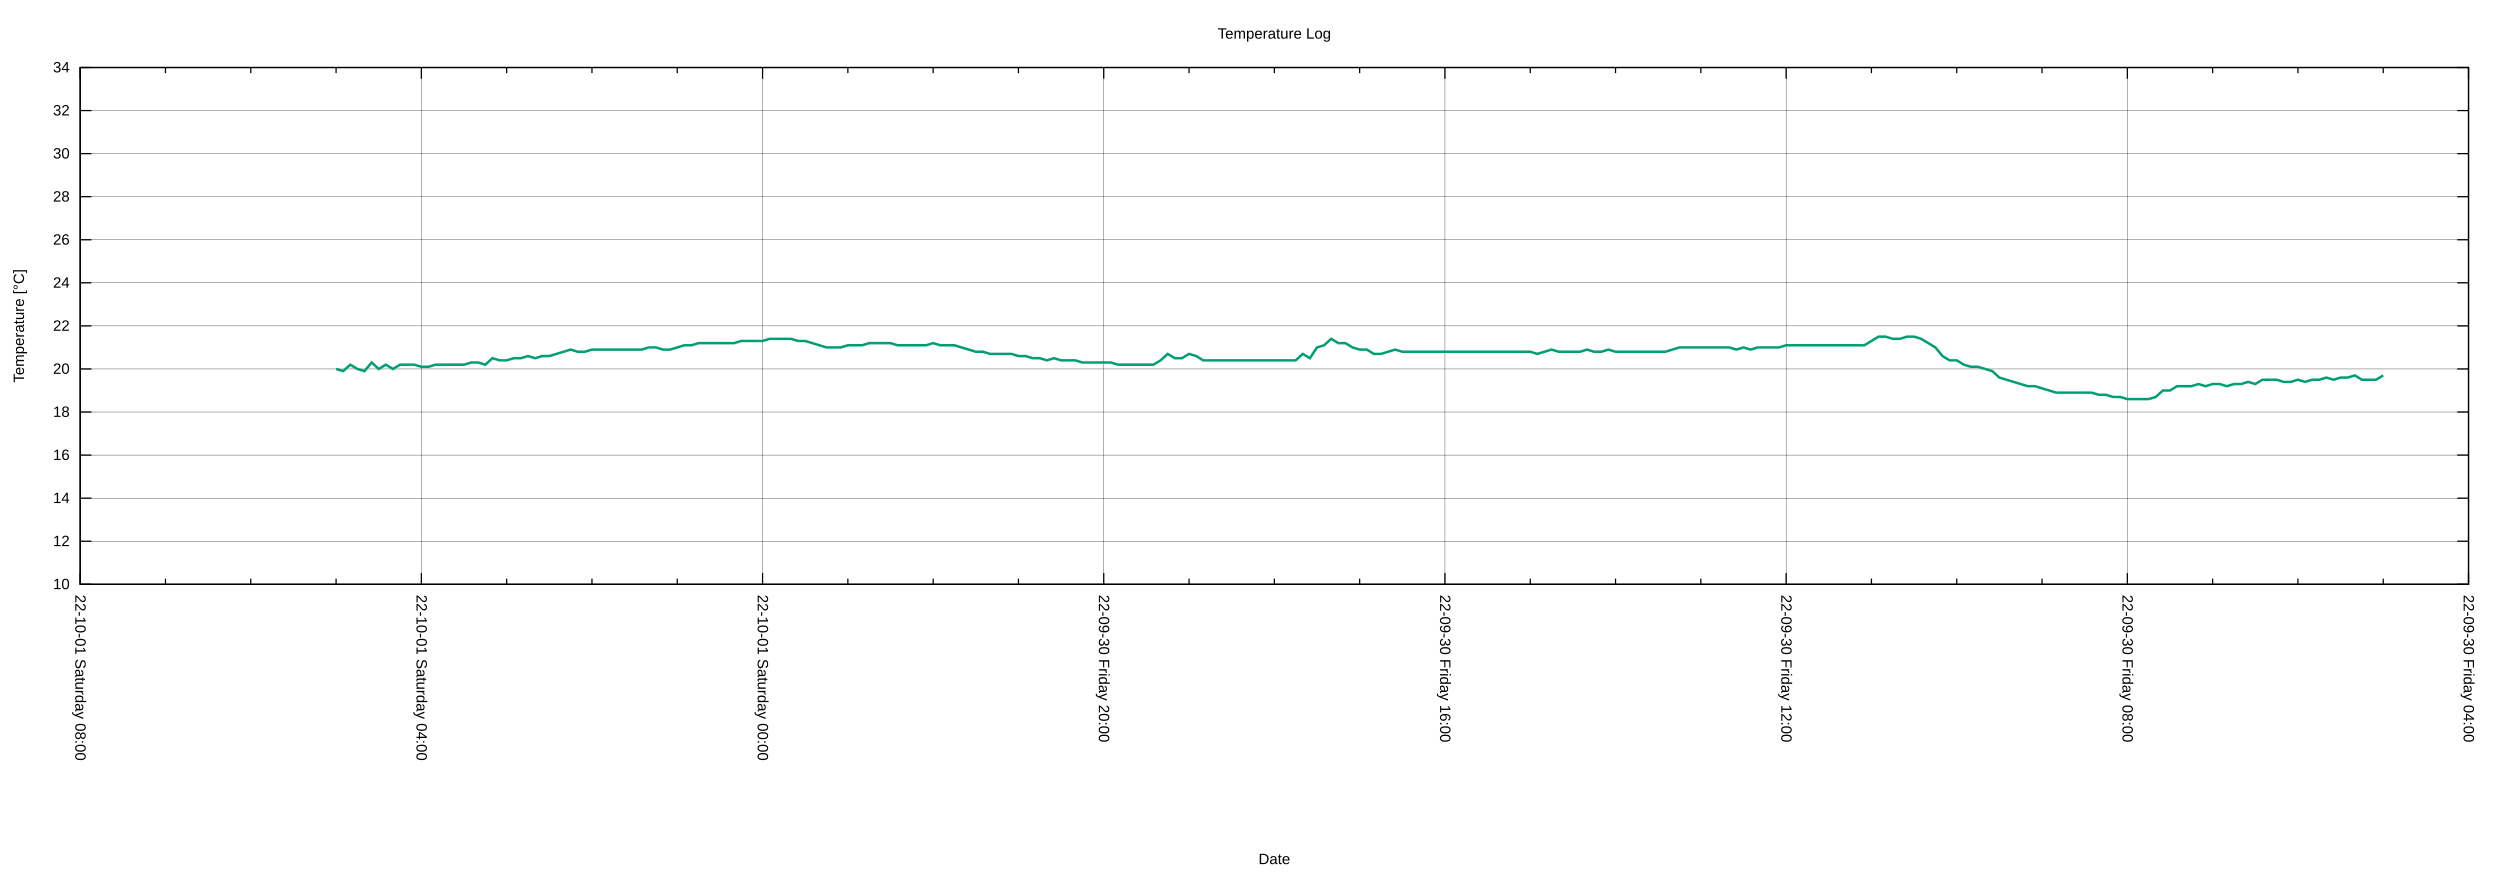
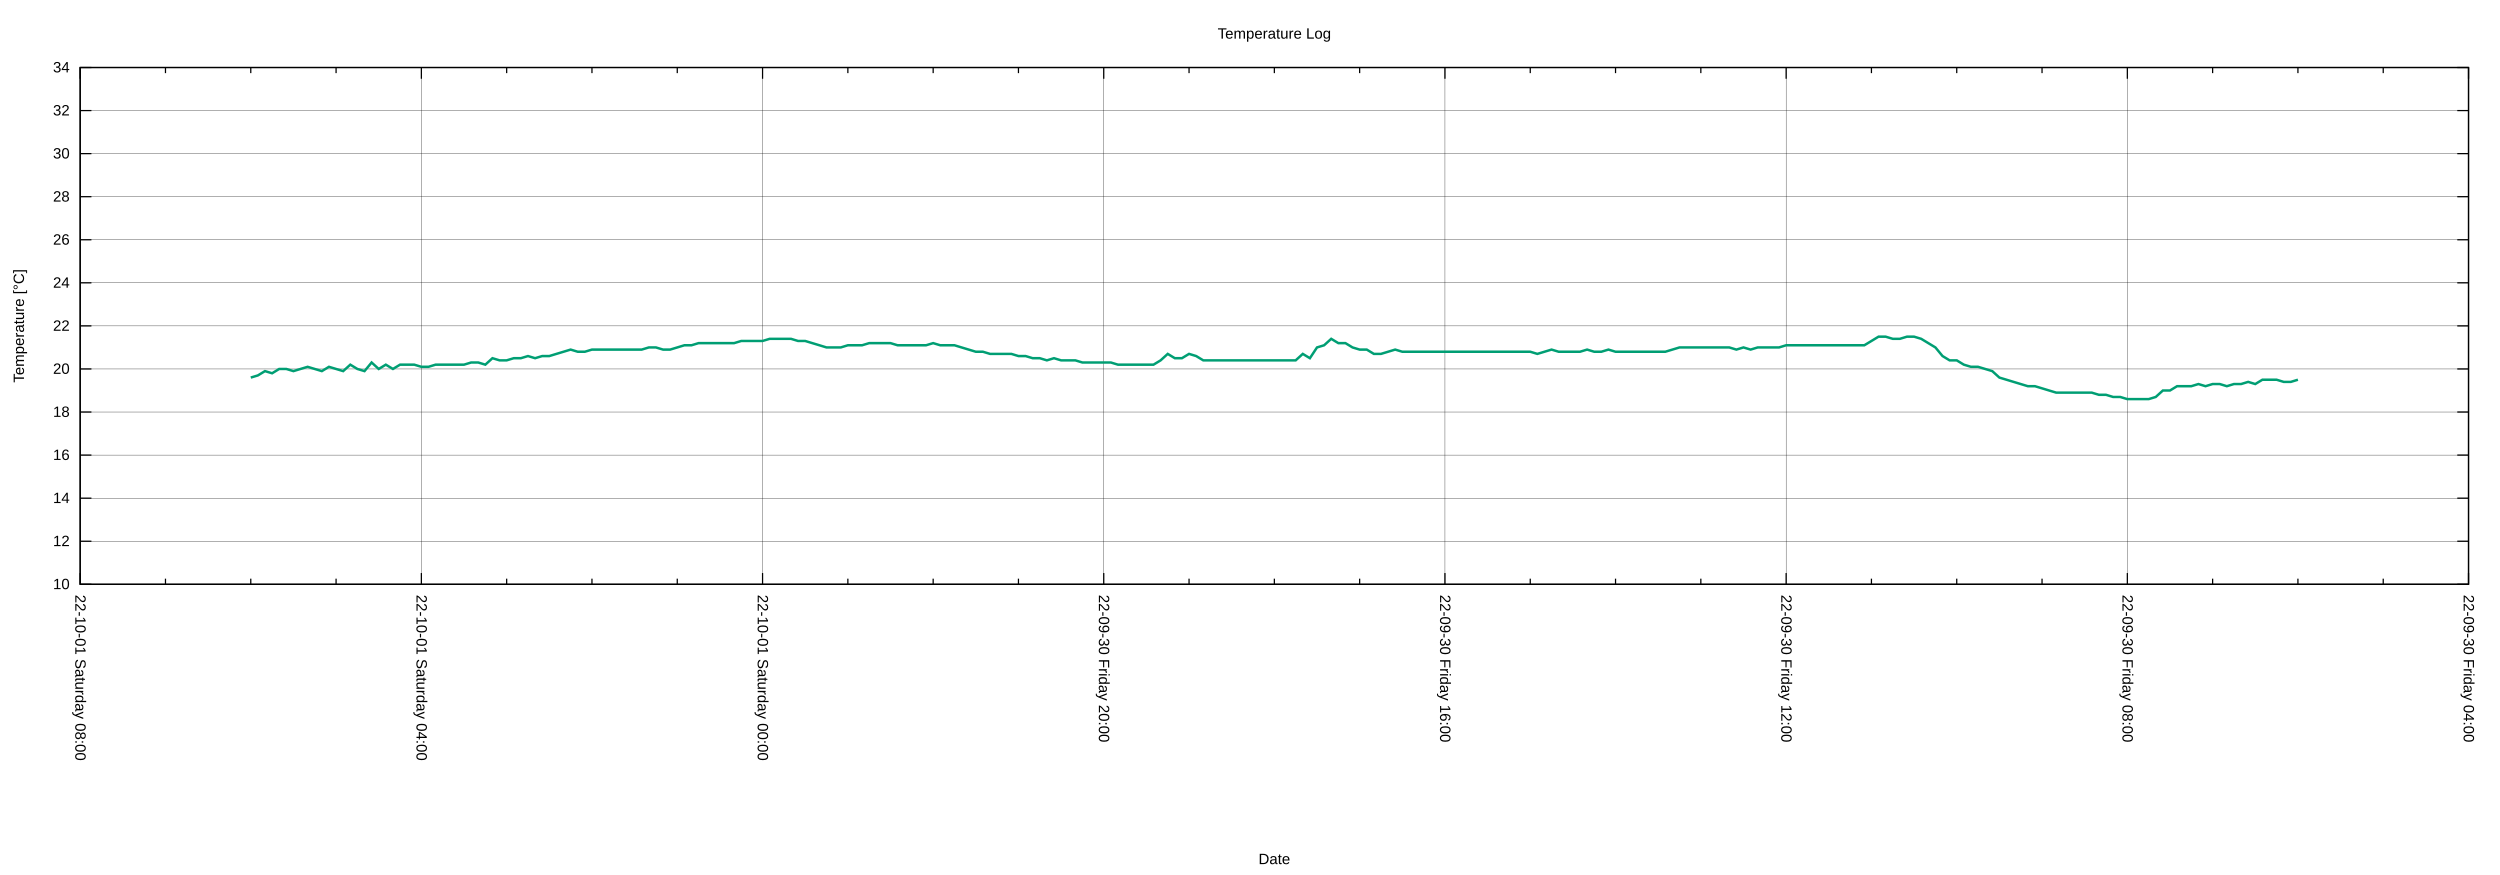
<svg xmlns="http://www.w3.org/2000/svg" xmlns:xlink="http://www.w3.org/1999/xlink" width="2000" height="700" viewBox="0 0 2000 700">
  <g id="gnuplot_canvas">
    <rect x="0" y="0" width="2000" height="700" fill="none" />
    <defs>
      <circle id="gpDot" r="0.5" stroke-width="0.5" stroke="currentColor" />
      <path id="gpPt0" stroke-width="0.222" stroke="currentColor" d="M-1,0 h2 M0,-1 v2" />
      <path id="gpPt1" stroke-width="0.222" stroke="currentColor" d="M-1,-1 L1,1 M1,-1 L-1,1" />
      <path id="gpPt2" stroke-width="0.222" stroke="currentColor" d="M-1,0 L1,0 M0,-1 L0,1 M-1,-1 L1,1 M-1,1 L1,-1" />
      <rect id="gpPt3" stroke-width="0.222" stroke="currentColor" x="-1" y="-1" width="2" height="2" />
      <rect id="gpPt4" stroke-width="0.222" stroke="currentColor" fill="currentColor" x="-1" y="-1" width="2" height="2" />
      <circle id="gpPt5" stroke-width="0.222" stroke="currentColor" cx="0" cy="0" r="1" />
      <use xlink:href="#gpPt5" id="gpPt6" fill="currentColor" stroke="none" />
      <path id="gpPt7" stroke-width="0.222" stroke="currentColor" d="M0,-1.33 L-1.33,0.67 L1.33,0.67 z" />
      <use xlink:href="#gpPt7" id="gpPt8" fill="currentColor" stroke="none" />
      <use xlink:href="#gpPt7" id="gpPt9" stroke="currentColor" transform="rotate(180)" />
      <use xlink:href="#gpPt9" id="gpPt10" fill="currentColor" stroke="none" />
      <use xlink:href="#gpPt3" id="gpPt11" stroke="currentColor" transform="rotate(45)" />
      <use xlink:href="#gpPt11" id="gpPt12" fill="currentColor" stroke="none" />
      <path id="gpPt13" stroke-width="0.222" stroke="currentColor" d="M0,1.330 L1.265,0.411 L0.782,-1.067 L-0.782,-1.076 L-1.265,0.411 z" />
      <use xlink:href="#gpPt13" id="gpPt14" fill="currentColor" stroke="none" />
      <filter id="textbox" filterUnits="objectBoundingBox" x="0" y="0" height="1" width="1">
        <feFlood flood-color="white" flood-opacity="1" result="bgnd" />
        <feComposite in="SourceGraphic" in2="bgnd" operator="atop" />
      </filter>
      <filter id="greybox" filterUnits="objectBoundingBox" x="0" y="0" height="1" width="1">
        <feFlood flood-color="lightgrey" flood-opacity="1" result="grey" />
        <feComposite in="SourceGraphic" in2="grey" operator="atop" />
      </filter>
    </defs>
    <g fill="none" color="white" stroke="currentColor" stroke-width="1.00" stroke-linecap="butt" stroke-linejoin="miter">
</g>
    <g fill="none" color="black" stroke="currentColor" stroke-width="1.00" stroke-linecap="butt" stroke-linejoin="miter">
</g>
    <g fill="none" color="black" stroke="black" stroke-width="0.25" stroke-linecap="butt" stroke-linejoin="miter">
</g>
    <g fill="none" color="black" stroke="currentColor" stroke-width="0.25" stroke-linecap="butt" stroke-linejoin="miter">
      <path stroke="black" class="gridline" d="M64.14,467.43 L1974.82,467.43  " />
    </g>
    <g fill="none" color="black" stroke="black" stroke-width="1.00" stroke-linecap="butt" stroke-linejoin="miter">
</g>
    <g fill="none" color="black" stroke="currentColor" stroke-width="1.00" stroke-linecap="butt" stroke-linejoin="miter">
      <path stroke="black" d="M64.14,467.43 L73.14,467.43 M1974.82,467.43 L1965.82,467.43  " />
      <g transform="translate(55.75,471.33)" stroke="none" fill="black" font-family="Arial" font-size="12.00" text-anchor="end">
        <text>
          <tspan font-family="Arial"> 10</tspan>
        </text>
      </g>
    </g>
    <g fill="none" color="black" stroke="currentColor" stroke-width="1.00" stroke-linecap="butt" stroke-linejoin="miter">
</g>
    <g fill="none" color="black" stroke="black" stroke-width="0.25" stroke-linecap="butt" stroke-linejoin="miter">
</g>
    <g fill="none" color="black" stroke="currentColor" stroke-width="0.25" stroke-linecap="butt" stroke-linejoin="miter">
      <path stroke="black" class="gridline" d="M64.14,432.98 L1974.82,432.98  " />
    </g>
    <g fill="none" color="black" stroke="black" stroke-width="1.00" stroke-linecap="butt" stroke-linejoin="miter">
</g>
    <g fill="none" color="black" stroke="currentColor" stroke-width="1.00" stroke-linecap="butt" stroke-linejoin="miter">
      <path stroke="black" d="M64.14,432.98 L73.14,432.98 M1974.82,432.98 L1965.82,432.98  " />
      <g transform="translate(55.75,436.88)" stroke="none" fill="black" font-family="Arial" font-size="12.00" text-anchor="end">
        <text>
          <tspan font-family="Arial"> 12</tspan>
        </text>
      </g>
    </g>
    <g fill="none" color="black" stroke="currentColor" stroke-width="1.00" stroke-linecap="butt" stroke-linejoin="miter">
</g>
    <g fill="none" color="black" stroke="black" stroke-width="0.25" stroke-linecap="butt" stroke-linejoin="miter">
</g>
    <g fill="none" color="black" stroke="currentColor" stroke-width="0.25" stroke-linecap="butt" stroke-linejoin="miter">
      <path stroke="black" class="gridline" d="M64.14,398.53 L1974.82,398.53  " />
    </g>
    <g fill="none" color="black" stroke="black" stroke-width="1.00" stroke-linecap="butt" stroke-linejoin="miter">
</g>
    <g fill="none" color="black" stroke="currentColor" stroke-width="1.00" stroke-linecap="butt" stroke-linejoin="miter">
      <path stroke="black" d="M64.14,398.53 L73.14,398.53 M1974.82,398.53 L1965.82,398.53  " />
      <g transform="translate(55.75,402.43)" stroke="none" fill="black" font-family="Arial" font-size="12.00" text-anchor="end">
        <text>
          <tspan font-family="Arial"> 14</tspan>
        </text>
      </g>
    </g>
    <g fill="none" color="black" stroke="currentColor" stroke-width="1.00" stroke-linecap="butt" stroke-linejoin="miter">
</g>
    <g fill="none" color="black" stroke="black" stroke-width="0.25" stroke-linecap="butt" stroke-linejoin="miter">
</g>
    <g fill="none" color="black" stroke="currentColor" stroke-width="0.25" stroke-linecap="butt" stroke-linejoin="miter">
      <path stroke="black" class="gridline" d="M64.14,364.07 L1974.82,364.07  " />
    </g>
    <g fill="none" color="black" stroke="black" stroke-width="1.00" stroke-linecap="butt" stroke-linejoin="miter">
</g>
    <g fill="none" color="black" stroke="currentColor" stroke-width="1.00" stroke-linecap="butt" stroke-linejoin="miter">
      <path stroke="black" d="M64.14,364.07 L73.14,364.07 M1974.82,364.07 L1965.82,364.07  " />
      <g transform="translate(55.75,367.97)" stroke="none" fill="black" font-family="Arial" font-size="12.00" text-anchor="end">
        <text>
          <tspan font-family="Arial"> 16</tspan>
        </text>
      </g>
    </g>
    <g fill="none" color="black" stroke="currentColor" stroke-width="1.00" stroke-linecap="butt" stroke-linejoin="miter">
</g>
    <g fill="none" color="black" stroke="black" stroke-width="0.25" stroke-linecap="butt" stroke-linejoin="miter">
</g>
    <g fill="none" color="black" stroke="currentColor" stroke-width="0.25" stroke-linecap="butt" stroke-linejoin="miter">
      <path stroke="black" class="gridline" d="M64.14,329.62 L1974.82,329.62  " />
    </g>
    <g fill="none" color="black" stroke="black" stroke-width="1.00" stroke-linecap="butt" stroke-linejoin="miter">
</g>
    <g fill="none" color="black" stroke="currentColor" stroke-width="1.00" stroke-linecap="butt" stroke-linejoin="miter">
      <path stroke="black" d="M64.14,329.62 L73.14,329.62 M1974.82,329.62 L1965.82,329.62  " />
      <g transform="translate(55.75,333.52)" stroke="none" fill="black" font-family="Arial" font-size="12.00" text-anchor="end">
        <text>
          <tspan font-family="Arial"> 18</tspan>
        </text>
      </g>
    </g>
    <g fill="none" color="black" stroke="currentColor" stroke-width="1.00" stroke-linecap="butt" stroke-linejoin="miter">
</g>
    <g fill="none" color="black" stroke="black" stroke-width="0.25" stroke-linecap="butt" stroke-linejoin="miter">
</g>
    <g fill="none" color="black" stroke="currentColor" stroke-width="0.25" stroke-linecap="butt" stroke-linejoin="miter">
      <path stroke="black" class="gridline" d="M64.14,295.17 L1974.82,295.17  " />
    </g>
    <g fill="none" color="black" stroke="black" stroke-width="1.00" stroke-linecap="butt" stroke-linejoin="miter">
</g>
    <g fill="none" color="black" stroke="currentColor" stroke-width="1.00" stroke-linecap="butt" stroke-linejoin="miter">
      <path stroke="black" d="M64.14,295.17 L73.14,295.17 M1974.82,295.17 L1965.82,295.17  " />
      <g transform="translate(55.75,299.07)" stroke="none" fill="black" font-family="Arial" font-size="12.00" text-anchor="end">
        <text>
          <tspan font-family="Arial"> 20</tspan>
        </text>
      </g>
    </g>
    <g fill="none" color="black" stroke="currentColor" stroke-width="1.00" stroke-linecap="butt" stroke-linejoin="miter">
</g>
    <g fill="none" color="black" stroke="black" stroke-width="0.25" stroke-linecap="butt" stroke-linejoin="miter">
</g>
    <g fill="none" color="black" stroke="currentColor" stroke-width="0.25" stroke-linecap="butt" stroke-linejoin="miter">
      <path stroke="black" class="gridline" d="M64.14,260.72 L1974.82,260.72  " />
    </g>
    <g fill="none" color="black" stroke="black" stroke-width="1.00" stroke-linecap="butt" stroke-linejoin="miter">
</g>
    <g fill="none" color="black" stroke="currentColor" stroke-width="1.00" stroke-linecap="butt" stroke-linejoin="miter">
      <path stroke="black" d="M64.14,260.72 L73.14,260.72 M1974.82,260.72 L1965.82,260.72  " />
      <g transform="translate(55.75,264.62)" stroke="none" fill="black" font-family="Arial" font-size="12.00" text-anchor="end">
        <text>
          <tspan font-family="Arial"> 22</tspan>
        </text>
      </g>
    </g>
    <g fill="none" color="black" stroke="currentColor" stroke-width="1.00" stroke-linecap="butt" stroke-linejoin="miter">
</g>
    <g fill="none" color="black" stroke="black" stroke-width="0.25" stroke-linecap="butt" stroke-linejoin="miter">
</g>
    <g fill="none" color="black" stroke="currentColor" stroke-width="0.25" stroke-linecap="butt" stroke-linejoin="miter">
      <path stroke="black" class="gridline" d="M64.14,226.27 L1974.82,226.27  " />
    </g>
    <g fill="none" color="black" stroke="black" stroke-width="1.00" stroke-linecap="butt" stroke-linejoin="miter">
</g>
    <g fill="none" color="black" stroke="currentColor" stroke-width="1.00" stroke-linecap="butt" stroke-linejoin="miter">
      <path stroke="black" d="M64.14,226.27 L73.14,226.27 M1974.82,226.27 L1965.82,226.27  " />
      <g transform="translate(55.75,230.17)" stroke="none" fill="black" font-family="Arial" font-size="12.00" text-anchor="end">
        <text>
          <tspan font-family="Arial"> 24</tspan>
        </text>
      </g>
    </g>
    <g fill="none" color="black" stroke="currentColor" stroke-width="1.00" stroke-linecap="butt" stroke-linejoin="miter">
</g>
    <g fill="none" color="black" stroke="black" stroke-width="0.25" stroke-linecap="butt" stroke-linejoin="miter">
</g>
    <g fill="none" color="black" stroke="currentColor" stroke-width="0.25" stroke-linecap="butt" stroke-linejoin="miter">
      <path stroke="black" class="gridline" d="M64.14,191.82 L1974.82,191.82  " />
    </g>
    <g fill="none" color="black" stroke="black" stroke-width="1.00" stroke-linecap="butt" stroke-linejoin="miter">
</g>
    <g fill="none" color="black" stroke="currentColor" stroke-width="1.00" stroke-linecap="butt" stroke-linejoin="miter">
      <path stroke="black" d="M64.14,191.82 L73.14,191.82 M1974.82,191.82 L1965.82,191.82  " />
      <g transform="translate(55.75,195.72)" stroke="none" fill="black" font-family="Arial" font-size="12.00" text-anchor="end">
        <text>
          <tspan font-family="Arial"> 26</tspan>
        </text>
      </g>
    </g>
    <g fill="none" color="black" stroke="currentColor" stroke-width="1.00" stroke-linecap="butt" stroke-linejoin="miter">
</g>
    <g fill="none" color="black" stroke="black" stroke-width="0.25" stroke-linecap="butt" stroke-linejoin="miter">
</g>
    <g fill="none" color="black" stroke="currentColor" stroke-width="0.25" stroke-linecap="butt" stroke-linejoin="miter">
      <path stroke="black" class="gridline" d="M64.14,157.36 L1974.82,157.36  " />
    </g>
    <g fill="none" color="black" stroke="black" stroke-width="1.00" stroke-linecap="butt" stroke-linejoin="miter">
</g>
    <g fill="none" color="black" stroke="currentColor" stroke-width="1.00" stroke-linecap="butt" stroke-linejoin="miter">
      <path stroke="black" d="M64.14,157.36 L73.14,157.36 M1974.82,157.36 L1965.82,157.36  " />
      <g transform="translate(55.75,161.26)" stroke="none" fill="black" font-family="Arial" font-size="12.00" text-anchor="end">
        <text>
          <tspan font-family="Arial"> 28</tspan>
        </text>
      </g>
    </g>
    <g fill="none" color="black" stroke="currentColor" stroke-width="1.00" stroke-linecap="butt" stroke-linejoin="miter">
</g>
    <g fill="none" color="black" stroke="black" stroke-width="0.25" stroke-linecap="butt" stroke-linejoin="miter">
</g>
    <g fill="none" color="black" stroke="currentColor" stroke-width="0.25" stroke-linecap="butt" stroke-linejoin="miter">
      <path stroke="black" class="gridline" d="M64.14,122.91 L1974.82,122.91  " />
    </g>
    <g fill="none" color="black" stroke="black" stroke-width="1.00" stroke-linecap="butt" stroke-linejoin="miter">
</g>
    <g fill="none" color="black" stroke="currentColor" stroke-width="1.00" stroke-linecap="butt" stroke-linejoin="miter">
      <path stroke="black" d="M64.14,122.91 L73.14,122.91 M1974.82,122.91 L1965.82,122.91  " />
      <g transform="translate(55.75,126.81)" stroke="none" fill="black" font-family="Arial" font-size="12.00" text-anchor="end">
        <text>
          <tspan font-family="Arial"> 30</tspan>
        </text>
      </g>
    </g>
    <g fill="none" color="black" stroke="currentColor" stroke-width="1.00" stroke-linecap="butt" stroke-linejoin="miter">
</g>
    <g fill="none" color="black" stroke="black" stroke-width="0.25" stroke-linecap="butt" stroke-linejoin="miter">
</g>
    <g fill="none" color="black" stroke="currentColor" stroke-width="0.25" stroke-linecap="butt" stroke-linejoin="miter">
      <path stroke="black" class="gridline" d="M64.14,88.46 L1974.82,88.46  " />
    </g>
    <g fill="none" color="black" stroke="black" stroke-width="1.00" stroke-linecap="butt" stroke-linejoin="miter">
</g>
    <g fill="none" color="black" stroke="currentColor" stroke-width="1.00" stroke-linecap="butt" stroke-linejoin="miter">
      <path stroke="black" d="M64.14,88.46 L73.14,88.46 M1974.82,88.46 L1965.82,88.46  " />
      <g transform="translate(55.75,92.36)" stroke="none" fill="black" font-family="Arial" font-size="12.00" text-anchor="end">
        <text>
          <tspan font-family="Arial"> 32</tspan>
        </text>
      </g>
    </g>
    <g fill="none" color="black" stroke="currentColor" stroke-width="1.00" stroke-linecap="butt" stroke-linejoin="miter">
</g>
    <g fill="none" color="black" stroke="black" stroke-width="0.25" stroke-linecap="butt" stroke-linejoin="miter">
</g>
    <g fill="none" color="black" stroke="currentColor" stroke-width="0.25" stroke-linecap="butt" stroke-linejoin="miter">
      <path stroke="black" class="gridline" d="M64.14,54.01 L1974.82,54.01  " />
    </g>
    <g fill="none" color="black" stroke="black" stroke-width="1.00" stroke-linecap="butt" stroke-linejoin="miter">
</g>
    <g fill="none" color="black" stroke="currentColor" stroke-width="1.00" stroke-linecap="butt" stroke-linejoin="miter">
      <path stroke="black" d="M64.14,54.01 L73.14,54.01 M1974.82,54.01 L1965.82,54.01  " />
      <g transform="translate(55.75,57.91)" stroke="none" fill="black" font-family="Arial" font-size="12.00" text-anchor="end">
        <text>
          <tspan font-family="Arial"> 34</tspan>
        </text>
      </g>
    </g>
    <g fill="none" color="black" stroke="currentColor" stroke-width="1.00" stroke-linecap="butt" stroke-linejoin="miter">
</g>
    <g fill="none" color="black" stroke="black" stroke-width="0.25" stroke-linecap="butt" stroke-linejoin="miter">
</g>
    <g fill="none" color="black" stroke="currentColor" stroke-width="0.25" stroke-linecap="butt" stroke-linejoin="miter">
      <path stroke="black" class="gridline" d="M1974.82,467.43 L1974.82,54.01  " />
    </g>
    <g fill="none" color="black" stroke="black" stroke-width="1.00" stroke-linecap="butt" stroke-linejoin="miter">
</g>
    <g fill="none" color="black" stroke="currentColor" stroke-width="1.00" stroke-linecap="butt" stroke-linejoin="miter">
      <path stroke="black" d="M1974.82,467.43 L1974.82,458.43 M1974.82,54.01 L1974.82,63.01  " />
      <g transform="translate(1970.92,475.82) rotate(90)" stroke="none" fill="black" font-family="Arial" font-size="12.00" text-anchor="start">
        <text>
          <tspan font-family="Arial">22-09-30 Friday 04:00</tspan>
        </text>
      </g>
    </g>
    <g fill="none" color="black" stroke="currentColor" stroke-width="1.00" stroke-linecap="butt" stroke-linejoin="miter">
      <path stroke="black" d="M1906.58,467.43 L1906.58,462.93 M1906.58,54.01 L1906.58,58.51 M1838.34,467.43 L1838.34,462.93 M1838.34,54.01 L1838.34,58.51   M1770.10,467.43 L1770.10,462.93 M1770.10,54.01 L1770.10,58.51  " />
    </g>
    <g fill="none" color="black" stroke="black" stroke-width="0.25" stroke-linecap="butt" stroke-linejoin="miter">
</g>
    <g fill="none" color="black" stroke="currentColor" stroke-width="0.25" stroke-linecap="butt" stroke-linejoin="miter">
      <path stroke="black" class="gridline" d="M1701.87,467.43 L1701.87,54.01  " />
    </g>
    <g fill="none" color="black" stroke="black" stroke-width="1.00" stroke-linecap="butt" stroke-linejoin="miter">
</g>
    <g fill="none" color="black" stroke="currentColor" stroke-width="1.00" stroke-linecap="butt" stroke-linejoin="miter">
      <path stroke="black" d="M1701.87,467.43 L1701.87,458.43 M1701.87,54.01 L1701.87,63.01  " />
      <g transform="translate(1697.97,475.82) rotate(90)" stroke="none" fill="black" font-family="Arial" font-size="12.00" text-anchor="start">
        <text>
          <tspan font-family="Arial">22-09-30 Friday 08:00</tspan>
        </text>
      </g>
    </g>
    <g fill="none" color="black" stroke="currentColor" stroke-width="1.00" stroke-linecap="butt" stroke-linejoin="miter">
      <path stroke="black" d="M1633.63,467.43 L1633.63,462.93 M1633.63,54.01 L1633.63,58.51 M1565.39,467.43 L1565.39,462.93 M1565.39,54.01 L1565.39,58.51   M1497.15,467.43 L1497.15,462.93 M1497.15,54.01 L1497.15,58.51  " />
    </g>
    <g fill="none" color="black" stroke="black" stroke-width="0.25" stroke-linecap="butt" stroke-linejoin="miter">
</g>
    <g fill="none" color="black" stroke="currentColor" stroke-width="0.25" stroke-linecap="butt" stroke-linejoin="miter">
      <path stroke="black" class="gridline" d="M1428.91,467.43 L1428.91,54.01  " />
    </g>
    <g fill="none" color="black" stroke="black" stroke-width="1.00" stroke-linecap="butt" stroke-linejoin="miter">
</g>
    <g fill="none" color="black" stroke="currentColor" stroke-width="1.00" stroke-linecap="butt" stroke-linejoin="miter">
      <path stroke="black" d="M1428.91,467.43 L1428.91,458.43 M1428.91,54.01 L1428.91,63.01  " />
      <g transform="translate(1425.01,475.82) rotate(90)" stroke="none" fill="black" font-family="Arial" font-size="12.00" text-anchor="start">
        <text>
          <tspan font-family="Arial">22-09-30 Friday 12:00</tspan>
        </text>
      </g>
    </g>
    <g fill="none" color="black" stroke="currentColor" stroke-width="1.00" stroke-linecap="butt" stroke-linejoin="miter">
      <path stroke="black" d="M1360.67,467.43 L1360.67,462.93 M1360.67,54.01 L1360.67,58.51 M1292.43,467.43 L1292.43,462.93 M1292.43,54.01 L1292.43,58.51   M1224.20,467.43 L1224.20,462.93 M1224.20,54.01 L1224.20,58.51  " />
    </g>
    <g fill="none" color="black" stroke="black" stroke-width="0.25" stroke-linecap="butt" stroke-linejoin="miter">
</g>
    <g fill="none" color="black" stroke="currentColor" stroke-width="0.25" stroke-linecap="butt" stroke-linejoin="miter">
      <path stroke="black" class="gridline" d="M1155.96,467.43 L1155.96,54.01  " />
    </g>
    <g fill="none" color="black" stroke="black" stroke-width="1.00" stroke-linecap="butt" stroke-linejoin="miter">
</g>
    <g fill="none" color="black" stroke="currentColor" stroke-width="1.00" stroke-linecap="butt" stroke-linejoin="miter">
      <path stroke="black" d="M1155.96,467.43 L1155.96,458.43 M1155.96,54.01 L1155.96,63.01  " />
      <g transform="translate(1152.06,475.82) rotate(90)" stroke="none" fill="black" font-family="Arial" font-size="12.00" text-anchor="start">
        <text>
          <tspan font-family="Arial">22-09-30 Friday 16:00</tspan>
        </text>
      </g>
    </g>
    <g fill="none" color="black" stroke="currentColor" stroke-width="1.00" stroke-linecap="butt" stroke-linejoin="miter">
      <path stroke="black" d="M1087.72,467.43 L1087.72,462.93 M1087.72,54.01 L1087.72,58.51 M1019.48,467.43 L1019.48,462.93 M1019.48,54.01 L1019.48,58.51   M951.24,467.43 L951.24,462.93 M951.24,54.01 L951.24,58.51  " />
    </g>
    <g fill="none" color="black" stroke="black" stroke-width="0.25" stroke-linecap="butt" stroke-linejoin="miter">
</g>
    <g fill="none" color="black" stroke="currentColor" stroke-width="0.25" stroke-linecap="butt" stroke-linejoin="miter">
      <path stroke="black" class="gridline" d="M883.00,467.43 L883.00,54.01  " />
    </g>
    <g fill="none" color="black" stroke="black" stroke-width="1.00" stroke-linecap="butt" stroke-linejoin="miter">
</g>
    <g fill="none" color="black" stroke="currentColor" stroke-width="1.00" stroke-linecap="butt" stroke-linejoin="miter">
      <path stroke="black" d="M883.00,467.43 L883.00,458.43 M883.00,54.01 L883.00,63.01  " />
      <g transform="translate(879.10,475.82) rotate(90)" stroke="none" fill="black" font-family="Arial" font-size="12.00" text-anchor="start">
        <text>
          <tspan font-family="Arial">22-09-30 Friday 20:00</tspan>
        </text>
      </g>
    </g>
    <g fill="none" color="black" stroke="currentColor" stroke-width="1.00" stroke-linecap="butt" stroke-linejoin="miter">
      <path stroke="black" d="M814.76,467.43 L814.76,462.93 M814.76,54.01 L814.76,58.51 M746.53,467.43 L746.53,462.93 M746.53,54.01 L746.53,58.51   M678.29,467.43 L678.29,462.93 M678.29,54.01 L678.29,58.51  " />
    </g>
    <g fill="none" color="black" stroke="black" stroke-width="0.25" stroke-linecap="butt" stroke-linejoin="miter">
</g>
    <g fill="none" color="black" stroke="currentColor" stroke-width="0.25" stroke-linecap="butt" stroke-linejoin="miter">
      <path stroke="black" class="gridline" d="M610.05,467.43 L610.05,54.01  " />
    </g>
    <g fill="none" color="black" stroke="black" stroke-width="1.00" stroke-linecap="butt" stroke-linejoin="miter">
</g>
    <g fill="none" color="black" stroke="currentColor" stroke-width="1.00" stroke-linecap="butt" stroke-linejoin="miter">
      <path stroke="black" d="M610.05,467.43 L610.05,458.43 M610.05,54.01 L610.05,63.01  " />
      <g transform="translate(606.15,475.82) rotate(90)" stroke="none" fill="black" font-family="Arial" font-size="12.00" text-anchor="start">
        <text>
          <tspan font-family="Arial">22-10-01 Saturday 00:00</tspan>
        </text>
      </g>
    </g>
    <g fill="none" color="black" stroke="currentColor" stroke-width="1.00" stroke-linecap="butt" stroke-linejoin="miter">
      <path stroke="black" d="M541.81,467.43 L541.81,462.93 M541.81,54.01 L541.81,58.51 M473.57,467.43 L473.57,462.93 M473.57,54.01 L473.57,58.51   M405.33,467.43 L405.33,462.93 M405.33,54.01 L405.33,58.51  " />
    </g>
    <g fill="none" color="black" stroke="black" stroke-width="0.25" stroke-linecap="butt" stroke-linejoin="miter">
</g>
    <g fill="none" color="black" stroke="currentColor" stroke-width="0.25" stroke-linecap="butt" stroke-linejoin="miter">
      <path stroke="black" class="gridline" d="M337.09,467.43 L337.09,54.01  " />
    </g>
    <g fill="none" color="black" stroke="black" stroke-width="1.00" stroke-linecap="butt" stroke-linejoin="miter">
</g>
    <g fill="none" color="black" stroke="currentColor" stroke-width="1.00" stroke-linecap="butt" stroke-linejoin="miter">
      <path stroke="black" d="M337.09,467.43 L337.09,458.43 M337.09,54.01 L337.09,63.01  " />
      <g transform="translate(333.19,475.82) rotate(90)" stroke="none" fill="black" font-family="Arial" font-size="12.00" text-anchor="start">
        <text>
          <tspan font-family="Arial">22-10-01 Saturday 04:00</tspan>
        </text>
      </g>
    </g>
    <g fill="none" color="black" stroke="currentColor" stroke-width="1.00" stroke-linecap="butt" stroke-linejoin="miter">
      <path stroke="black" d="M268.86,467.43 L268.86,462.93 M268.86,54.01 L268.86,58.51 M200.62,467.43 L200.62,462.93 M200.62,54.01 L200.62,58.51   M132.38,467.43 L132.38,462.93 M132.38,54.01 L132.38,58.51  " />
    </g>
    <g fill="none" color="black" stroke="black" stroke-width="0.25" stroke-linecap="butt" stroke-linejoin="miter">
</g>
    <g fill="none" color="black" stroke="currentColor" stroke-width="0.25" stroke-linecap="butt" stroke-linejoin="miter">
      <path stroke="black" class="gridline" d="M64.14,467.43 L64.14,54.01  " />
    </g>
    <g fill="none" color="black" stroke="black" stroke-width="1.00" stroke-linecap="butt" stroke-linejoin="miter">
</g>
    <g fill="none" color="black" stroke="currentColor" stroke-width="1.00" stroke-linecap="butt" stroke-linejoin="miter">
      <path stroke="black" d="M64.14,467.43 L64.14,458.43 M64.14,54.01 L64.14,63.01  " />
      <g transform="translate(60.24,475.82) rotate(90)" stroke="none" fill="black" font-family="Arial" font-size="12.00" text-anchor="start">
        <text>
          <tspan font-family="Arial">22-10-01 Saturday 08:00</tspan>
        </text>
      </g>
    </g>
    <g fill="none" color="black" stroke="currentColor" stroke-width="1.00" stroke-linecap="butt" stroke-linejoin="miter">
</g>
    <g fill="none" color="black" stroke="currentColor" stroke-width="1.00" stroke-linecap="butt" stroke-linejoin="miter">
      <path stroke="black" d="M64.14,54.01 L64.14,467.43 L1974.82,467.43 L1974.82,54.01 L64.14,54.01 Z  " />
    </g>
    <g fill="none" color="black" stroke="currentColor" stroke-width="1.00" stroke-linecap="butt" stroke-linejoin="miter">
      <g transform="translate(19.18,260.72) rotate(270)" stroke="none" fill="black" font-family="Arial" font-size="12.00" text-anchor="middle">
        <text>
          <tspan font-family="Arial">Temperature [°C]</tspan>
        </text>
      </g>
    </g>
    <g fill="none" color="black" stroke="currentColor" stroke-width="1.00" stroke-linecap="butt" stroke-linejoin="miter">
      <g transform="translate(1019.48,691.30)" stroke="none" fill="black" font-family="Arial" font-size="12.00" text-anchor="middle">
        <text>
          <tspan font-family="Arial">Date</tspan>
        </text>
      </g>
    </g>
    <g fill="none" color="black" stroke="currentColor" stroke-width="1.00" stroke-linecap="butt" stroke-linejoin="miter">
</g>
    <g id="gnuplot_plot_1">
      <g fill="none" color="white" stroke="currentColor" stroke-width="2.00" stroke-linecap="butt" stroke-linejoin="miter">
</g>
      <g fill="none" color="black" stroke="currentColor" stroke-width="2.00" stroke-linecap="butt" stroke-linejoin="miter">
-         <path stroke="rgb(  0, 158, 115)" d="M268.86,295.17 L274.54,296.89 L280.23,291.73 L285.92,295.17 L291.60,296.89 L297.29,290.00 L302.98,295.17 L308.66,291.73   L314.35,295.17 L320.03,291.73 L325.72,291.73 L331.41,291.73 L337.09,293.45 L342.78,293.45 L348.47,291.73 L354.15,291.73   L359.84,291.73 L365.53,291.73 L371.21,291.73 L376.90,290.00 L382.59,290.00 L388.27,291.73 L393.96,286.56 L399.65,288.28   L405.33,288.28 L411.02,286.56 L416.71,286.56 L422.39,284.84 L428.08,286.56 L433.77,284.84 L439.45,284.84 L445.14,283.11   L450.83,281.39 L456.51,279.67 L462.20,281.39 L467.88,281.39 L473.57,279.67 L479.26,279.67 L484.94,279.67 L490.63,279.67   L496.32,279.67 L502.00,279.67 L507.69,279.67 L513.38,279.67 L519.06,277.95 L524.75,277.95 L530.44,279.67 L536.12,279.67   L541.81,277.95 L547.50,276.22 L553.18,276.22 L558.87,274.50 L564.56,274.50 L570.24,274.50 L575.93,274.50 L581.62,274.50   L587.30,274.50 L592.99,272.78 L598.68,272.78 L604.36,272.78 L610.05,272.78 L615.74,271.06 L621.42,271.06 L627.11,271.06   L632.79,271.06 L638.48,272.78 L644.17,272.78 L649.85,274.50 L655.54,276.22 L661.23,277.95 L666.91,277.95 L672.60,277.95   L678.29,276.22 L683.97,276.22 L689.66,276.22 L695.35,274.50 L701.03,274.50 L706.72,274.50 L712.41,274.50 L718.09,276.22   L723.78,276.22 L729.47,276.22 L735.15,276.22 L740.84,276.22 L746.53,274.50 L752.21,276.22 L757.90,276.22 L763.59,276.22   L769.27,277.95 L774.96,279.67 L780.65,281.39 L786.33,281.39 L792.02,283.11 L797.70,283.11 L803.39,283.11 L809.08,283.11   L814.76,284.84 L820.45,284.84 L826.14,286.56 L831.82,286.56 L837.51,288.28 L843.20,286.56 L848.88,288.28 L854.57,288.28   L860.26,288.28 L865.94,290.00 L871.63,290.00 L877.32,290.00 L883.00,290.00 L888.69,290.00 L894.38,291.73 L900.06,291.73   L905.75,291.73 L911.44,291.73 L917.12,291.73 L922.81,291.73 L928.50,288.28 L934.18,283.11 L939.87,286.56 L945.55,286.56   L951.24,283.11 L956.93,284.84 L962.61,288.28 L968.30,288.28 L973.99,288.28 L979.67,288.28 L985.36,288.28 L991.05,288.28   L996.73,288.28 L1002.42,288.28 L1008.11,288.28 L1013.79,288.28 L1019.48,288.28 L1025.17,288.28 L1030.85,288.28 L1036.54,288.28   L1042.23,283.11 L1047.91,286.56 L1053.60,277.95 L1059.29,276.22 L1064.97,271.06 L1070.66,274.50 L1076.35,274.50 L1082.03,277.95   L1087.72,279.67 L1093.41,279.67 L1099.09,283.11 L1104.78,283.11 L1110.46,281.39 L1116.15,279.67 L1121.84,281.39 L1127.52,281.39   L1133.21,281.39 L1138.90,281.39 L1144.58,281.39 L1150.27,281.39 L1155.96,281.39 L1161.64,281.39 L1167.33,281.39 L1173.02,281.39   L1178.70,281.39 L1184.39,281.39 L1190.08,281.39 L1195.76,281.39 L1201.45,281.39 L1207.14,281.39 L1212.82,281.39 L1218.51,281.39   L1224.20,281.39 L1229.88,283.11 L1235.57,281.39 L1241.26,279.67 L1246.94,281.39 L1252.63,281.39 L1258.32,281.39 L1264.00,281.39   L1269.69,279.67 L1275.37,281.39 L1281.06,281.39 L1286.75,279.67 L1292.43,281.39 L1298.12,281.39 L1303.81,281.39 L1309.49,281.39   L1315.18,281.39 L1320.87,281.39 L1326.55,281.39 L1332.24,281.39 L1337.93,279.67 L1343.61,277.95 L1349.30,277.95 L1354.99,277.95   L1360.67,277.95 L1366.36,277.95 L1372.05,277.95 L1377.73,277.95 L1383.42,277.95 L1389.11,279.67 L1394.79,277.95 L1400.48,279.67   L1406.17,277.95 L1411.85,277.95 L1417.54,277.95 L1423.22,277.95 L1428.91,276.22 L1434.60,276.22 L1440.28,276.22 L1445.97,276.22   L1451.66,276.22 L1457.34,276.22 L1463.03,276.22 L1468.72,276.22 L1474.40,276.22 L1480.09,276.22 L1485.78,276.22 L1491.46,276.22   L1497.15,272.78 L1502.84,269.33 L1508.52,269.33 L1514.21,271.06 L1519.90,271.06 L1525.58,269.33 L1531.27,269.33 L1536.96,271.06   L1542.64,274.50 L1548.33,277.95 L1554.02,284.84 L1559.70,288.28 L1565.39,288.28 L1571.08,291.73 L1576.76,293.45 L1582.45,293.45   L1588.13,295.17 L1593.82,296.89 L1599.51,302.06 L1605.19,303.78 L1610.88,305.51 L1616.57,307.23 L1622.25,308.95 L1627.94,308.95   L1633.63,310.67 L1639.31,312.40 L1645.00,314.12 L1650.69,314.12 L1656.37,314.12 L1662.06,314.12 L1667.75,314.12 L1673.43,314.12   L1679.12,315.84 L1684.81,315.84 L1690.49,317.57 L1696.18,317.57 L1701.87,319.29 L1707.55,319.29 L1713.24,319.29 L1718.93,319.29   L1724.61,317.57 L1730.30,312.40 L1735.99,312.40 L1741.67,308.95 L1747.36,308.95 L1753.04,308.95 L1758.73,307.23 L1764.42,308.95   L1770.10,307.23 L1775.79,307.23 L1781.48,308.95 L1787.16,307.23 L1792.85,307.23 L1798.54,305.51 L1804.22,307.23 L1809.91,303.78   L1815.60,303.78 L1821.28,303.78 L1826.97,305.51 L1832.66,305.51 L1838.34,303.78 L1844.03,305.51 L1849.72,303.78 L1855.40,303.78   L1861.09,302.06 L1866.78,303.78 L1872.46,302.06 L1878.15,302.06 L1883.84,300.34 L1889.52,303.78 L1895.21,303.78 L1900.89,303.78   L1906.58,300.34  " />
+         <path stroke="rgb(  0, 158, 115)" d="M200.62,302.06 L206.30,300.34 L211.99,296.89 L217.68,298.62 L223.36,295.17 L229.05,295.17 L234.74,296.89 L240.42,295.17   L246.11,293.45 L251.80,295.17 L257.48,296.89 L263.17,293.45 L268.86,295.17 L274.54,296.89 L280.23,291.73 L285.92,295.17   L291.60,296.89 L297.29,290.00 L302.98,295.17 L308.66,291.73 L314.35,295.17 L320.03,291.73 L325.72,291.73 L331.41,291.73   L337.09,293.45 L342.78,293.45 L348.47,291.73 L354.15,291.73 L359.84,291.73 L365.53,291.73 L371.21,291.73 L376.90,290.00   L382.59,290.00 L388.27,291.73 L393.96,286.56 L399.65,288.28 L405.33,288.28 L411.02,286.56 L416.71,286.56 L422.39,284.84   L428.08,286.56 L433.77,284.84 L439.45,284.84 L445.14,283.11 L450.83,281.39 L456.51,279.67 L462.20,281.39 L467.88,281.39   L473.57,279.67 L479.26,279.67 L484.94,279.67 L490.63,279.67 L496.32,279.67 L502.00,279.67 L507.69,279.67 L513.38,279.67   L519.06,277.95 L524.75,277.95 L530.44,279.67 L536.12,279.67 L541.81,277.95 L547.50,276.22 L553.18,276.22 L558.87,274.50   L564.56,274.50 L570.24,274.50 L575.93,274.50 L581.62,274.50 L587.30,274.50 L592.99,272.78 L598.68,272.78 L604.36,272.78   L610.05,272.78 L615.74,271.06 L621.42,271.06 L627.11,271.06 L632.79,271.06 L638.48,272.78 L644.17,272.78 L649.85,274.50   L655.54,276.22 L661.23,277.95 L666.91,277.95 L672.60,277.95 L678.29,276.22 L683.97,276.22 L689.66,276.22 L695.35,274.50   L701.03,274.50 L706.72,274.50 L712.41,274.50 L718.09,276.22 L723.78,276.22 L729.47,276.22 L735.15,276.22 L740.84,276.22   L746.53,274.50 L752.21,276.22 L757.90,276.22 L763.59,276.22 L769.27,277.95 L774.96,279.67 L780.65,281.39 L786.33,281.39   L792.02,283.11 L797.70,283.11 L803.39,283.11 L809.08,283.11 L814.76,284.84 L820.45,284.84 L826.14,286.56 L831.82,286.56   L837.51,288.28 L843.20,286.56 L848.88,288.28 L854.57,288.28 L860.26,288.28 L865.94,290.00 L871.63,290.00 L877.32,290.00   L883.00,290.00 L888.69,290.00 L894.38,291.73 L900.06,291.73 L905.75,291.73 L911.44,291.73 L917.12,291.73 L922.81,291.73   L928.50,288.28 L934.18,283.11 L939.87,286.56 L945.55,286.56 L951.24,283.11 L956.93,284.84 L962.61,288.28 L968.30,288.28   L973.99,288.28 L979.67,288.28 L985.36,288.28 L991.05,288.28 L996.73,288.28 L1002.42,288.28 L1008.11,288.28 L1013.79,288.28   L1019.48,288.28 L1025.17,288.28 L1030.85,288.28 L1036.54,288.28 L1042.23,283.11 L1047.91,286.56 L1053.60,277.95 L1059.29,276.22   L1064.97,271.06 L1070.66,274.50 L1076.35,274.50 L1082.03,277.95 L1087.72,279.67 L1093.41,279.67 L1099.09,283.11 L1104.78,283.11   L1110.46,281.39 L1116.15,279.67 L1121.84,281.39 L1127.52,281.39 L1133.21,281.39 L1138.90,281.39 L1144.58,281.39 L1150.27,281.39   L1155.96,281.39 L1161.64,281.39 L1167.33,281.39 L1173.02,281.39 L1178.70,281.39 L1184.39,281.39 L1190.08,281.39 L1195.76,281.39   L1201.45,281.39 L1207.14,281.39 L1212.82,281.39 L1218.51,281.39 L1224.20,281.39 L1229.88,283.11 L1235.57,281.39 L1241.26,279.67   L1246.94,281.39 L1252.63,281.39 L1258.32,281.39 L1264.00,281.39 L1269.69,279.67 L1275.37,281.39 L1281.06,281.39 L1286.75,279.67   L1292.43,281.39 L1298.12,281.39 L1303.81,281.39 L1309.49,281.39 L1315.18,281.39 L1320.87,281.39 L1326.55,281.39 L1332.24,281.39   L1337.93,279.67 L1343.61,277.95 L1349.30,277.95 L1354.99,277.95 L1360.67,277.95 L1366.36,277.95 L1372.05,277.95 L1377.73,277.95   L1383.42,277.95 L1389.11,279.67 L1394.79,277.95 L1400.48,279.67 L1406.17,277.95 L1411.85,277.95 L1417.54,277.95 L1423.22,277.95   L1428.91,276.22 L1434.60,276.22 L1440.28,276.22 L1445.97,276.22 L1451.66,276.22 L1457.34,276.22 L1463.03,276.22 L1468.72,276.22   L1474.40,276.22 L1480.09,276.22 L1485.78,276.22 L1491.46,276.22 L1497.15,272.78 L1502.84,269.33 L1508.52,269.33 L1514.21,271.06   L1519.90,271.06 L1525.58,269.33 L1531.27,269.33 L1536.96,271.06 L1542.64,274.50 L1548.33,277.95 L1554.02,284.84 L1559.70,288.28   L1565.39,288.28 L1571.08,291.73 L1576.76,293.45 L1582.45,293.45 L1588.13,295.17 L1593.82,296.89 L1599.51,302.06 L1605.19,303.78   L1610.88,305.51 L1616.57,307.23 L1622.25,308.95 L1627.94,308.95 L1633.63,310.67 L1639.31,312.40 L1645.00,314.12 L1650.69,314.12   L1656.37,314.12 L1662.06,314.12 L1667.75,314.12 L1673.43,314.12 L1679.12,315.84 L1684.81,315.84 L1690.49,317.57 L1696.18,317.57   L1701.87,319.29 L1707.55,319.29 L1713.24,319.29 L1718.93,319.29 L1724.61,317.57 L1730.30,312.40 L1735.99,312.40 L1741.67,308.95   L1747.36,308.95 L1753.04,308.95 L1758.73,307.23 L1764.42,308.95 L1770.10,307.23 L1775.79,307.23 L1781.48,308.95 L1787.16,307.23   L1792.85,307.23 L1798.54,305.51 L1804.22,307.23 L1809.91,303.78 L1815.60,303.78 L1821.28,303.78 L1826.97,305.51 L1832.66,305.51   L1838.34,303.78  " />
      </g>
    </g>
    <g fill="none" color="black" stroke="currentColor" stroke-width="2.00" stroke-linecap="butt" stroke-linejoin="miter">
</g>
    <g fill="none" color="black" stroke="black" stroke-width="1.00" stroke-linecap="butt" stroke-linejoin="miter">
</g>
    <g fill="none" color="black" stroke="currentColor" stroke-width="1.00" stroke-linecap="butt" stroke-linejoin="miter">
      <path stroke="black" d="M64.14,54.01 L64.14,467.43 L1974.82,467.43 L1974.82,54.01 L64.14,54.01 Z  " />
    </g>
    <g fill="none" color="black" stroke="currentColor" stroke-width="1.00" stroke-linecap="butt" stroke-linejoin="miter">
      <g transform="translate(1019.48,30.91)" stroke="none" fill="black" font-family="Arial" font-size="12.00" text-anchor="middle">
        <text>
          <tspan font-family="Arial">Temperature Log</tspan>
        </text>
      </g>
    </g>
    <g fill="none" color="black" stroke="currentColor" stroke-width="1.00" stroke-linecap="butt" stroke-linejoin="miter">
</g>
  </g>
</svg>
